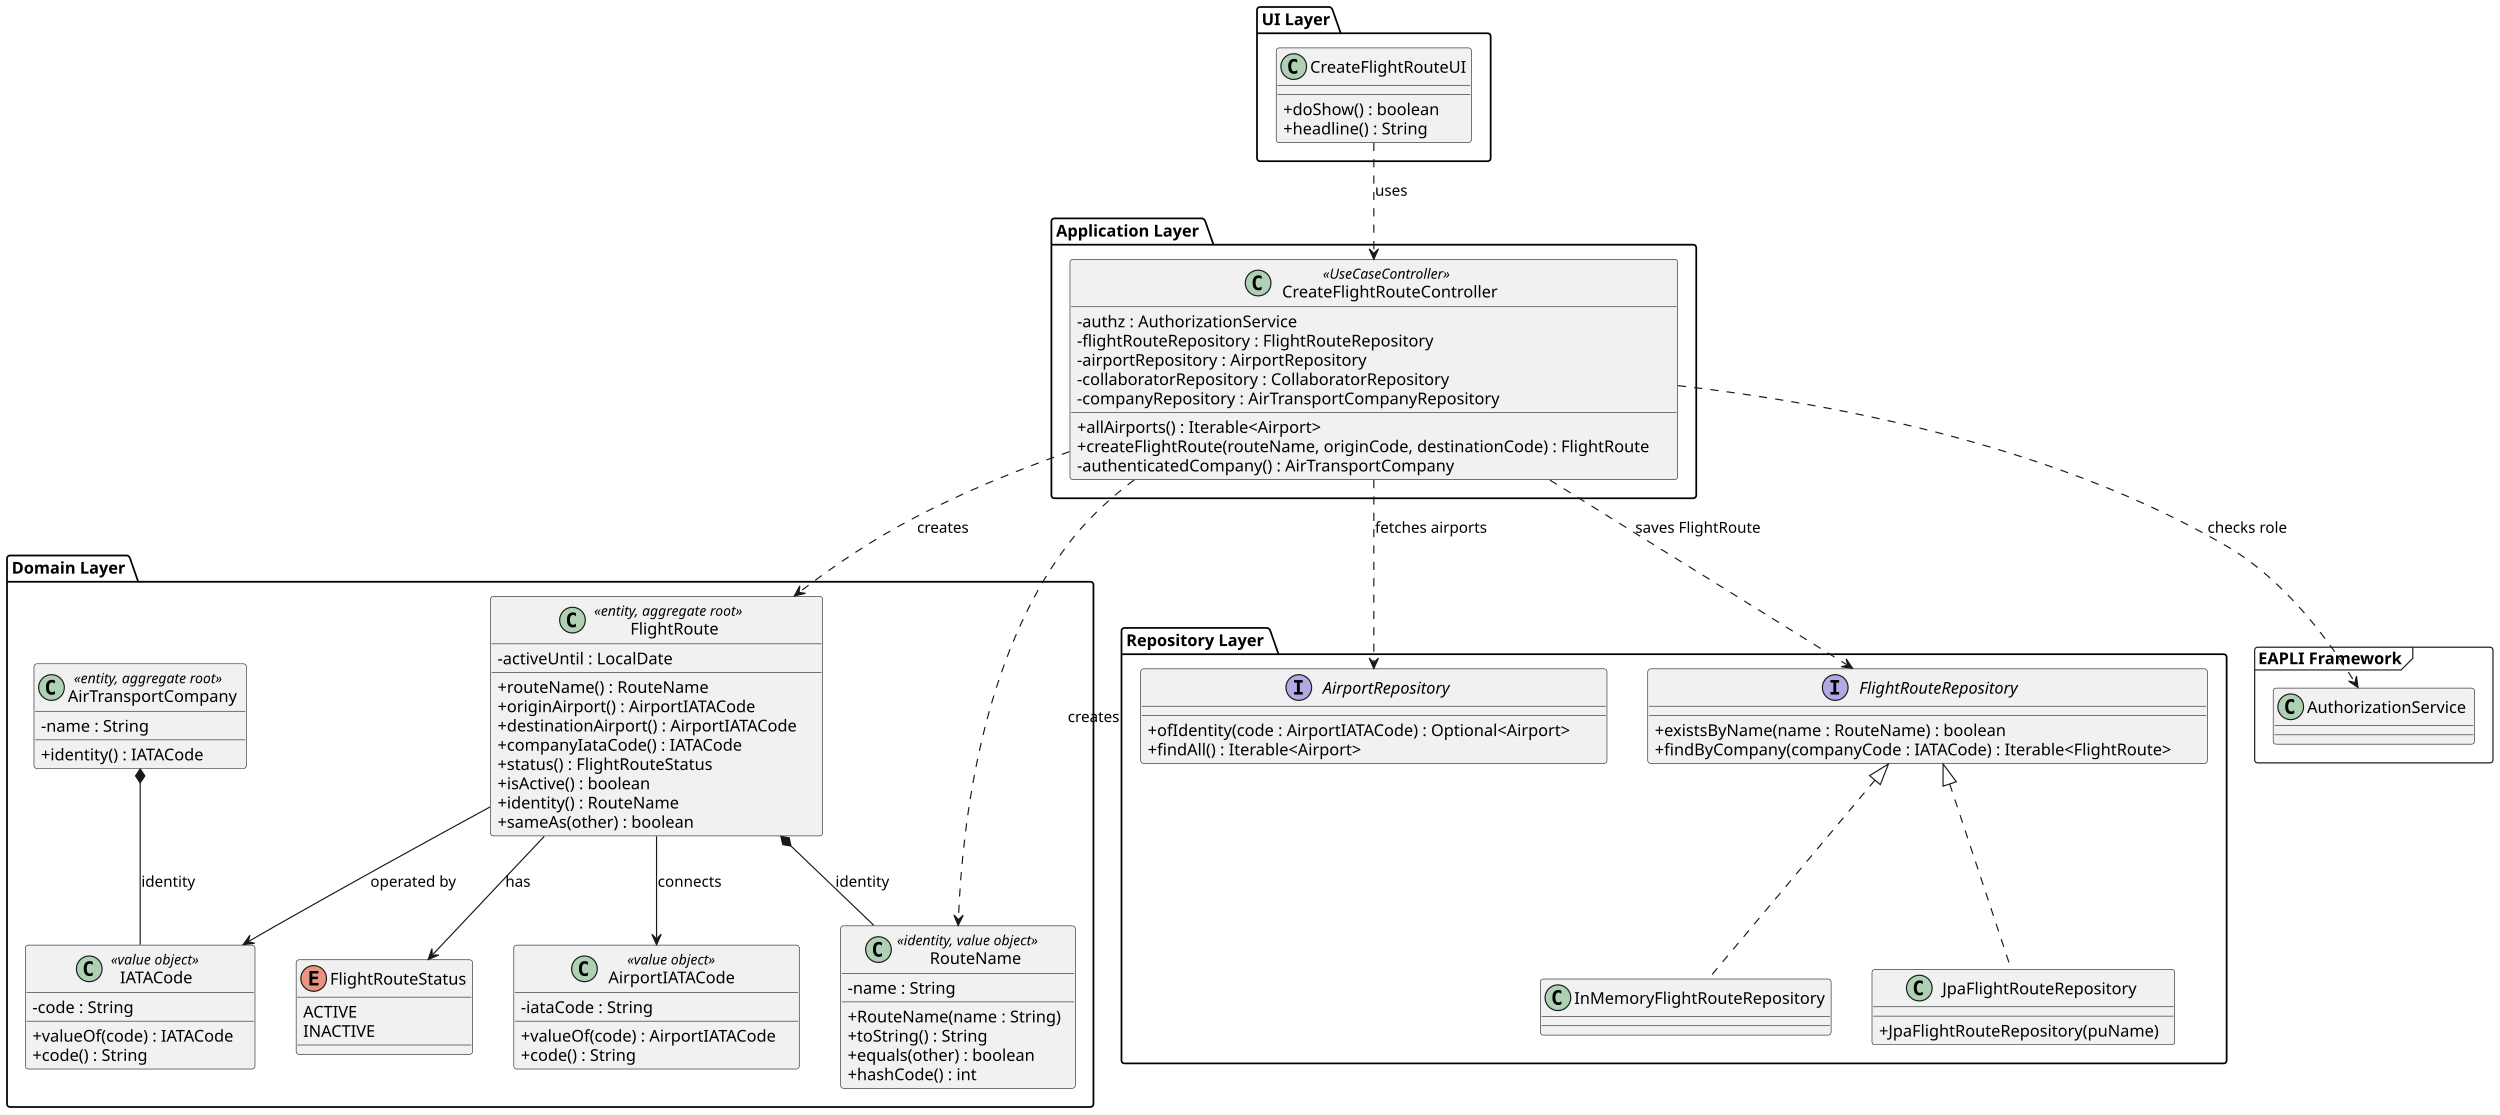
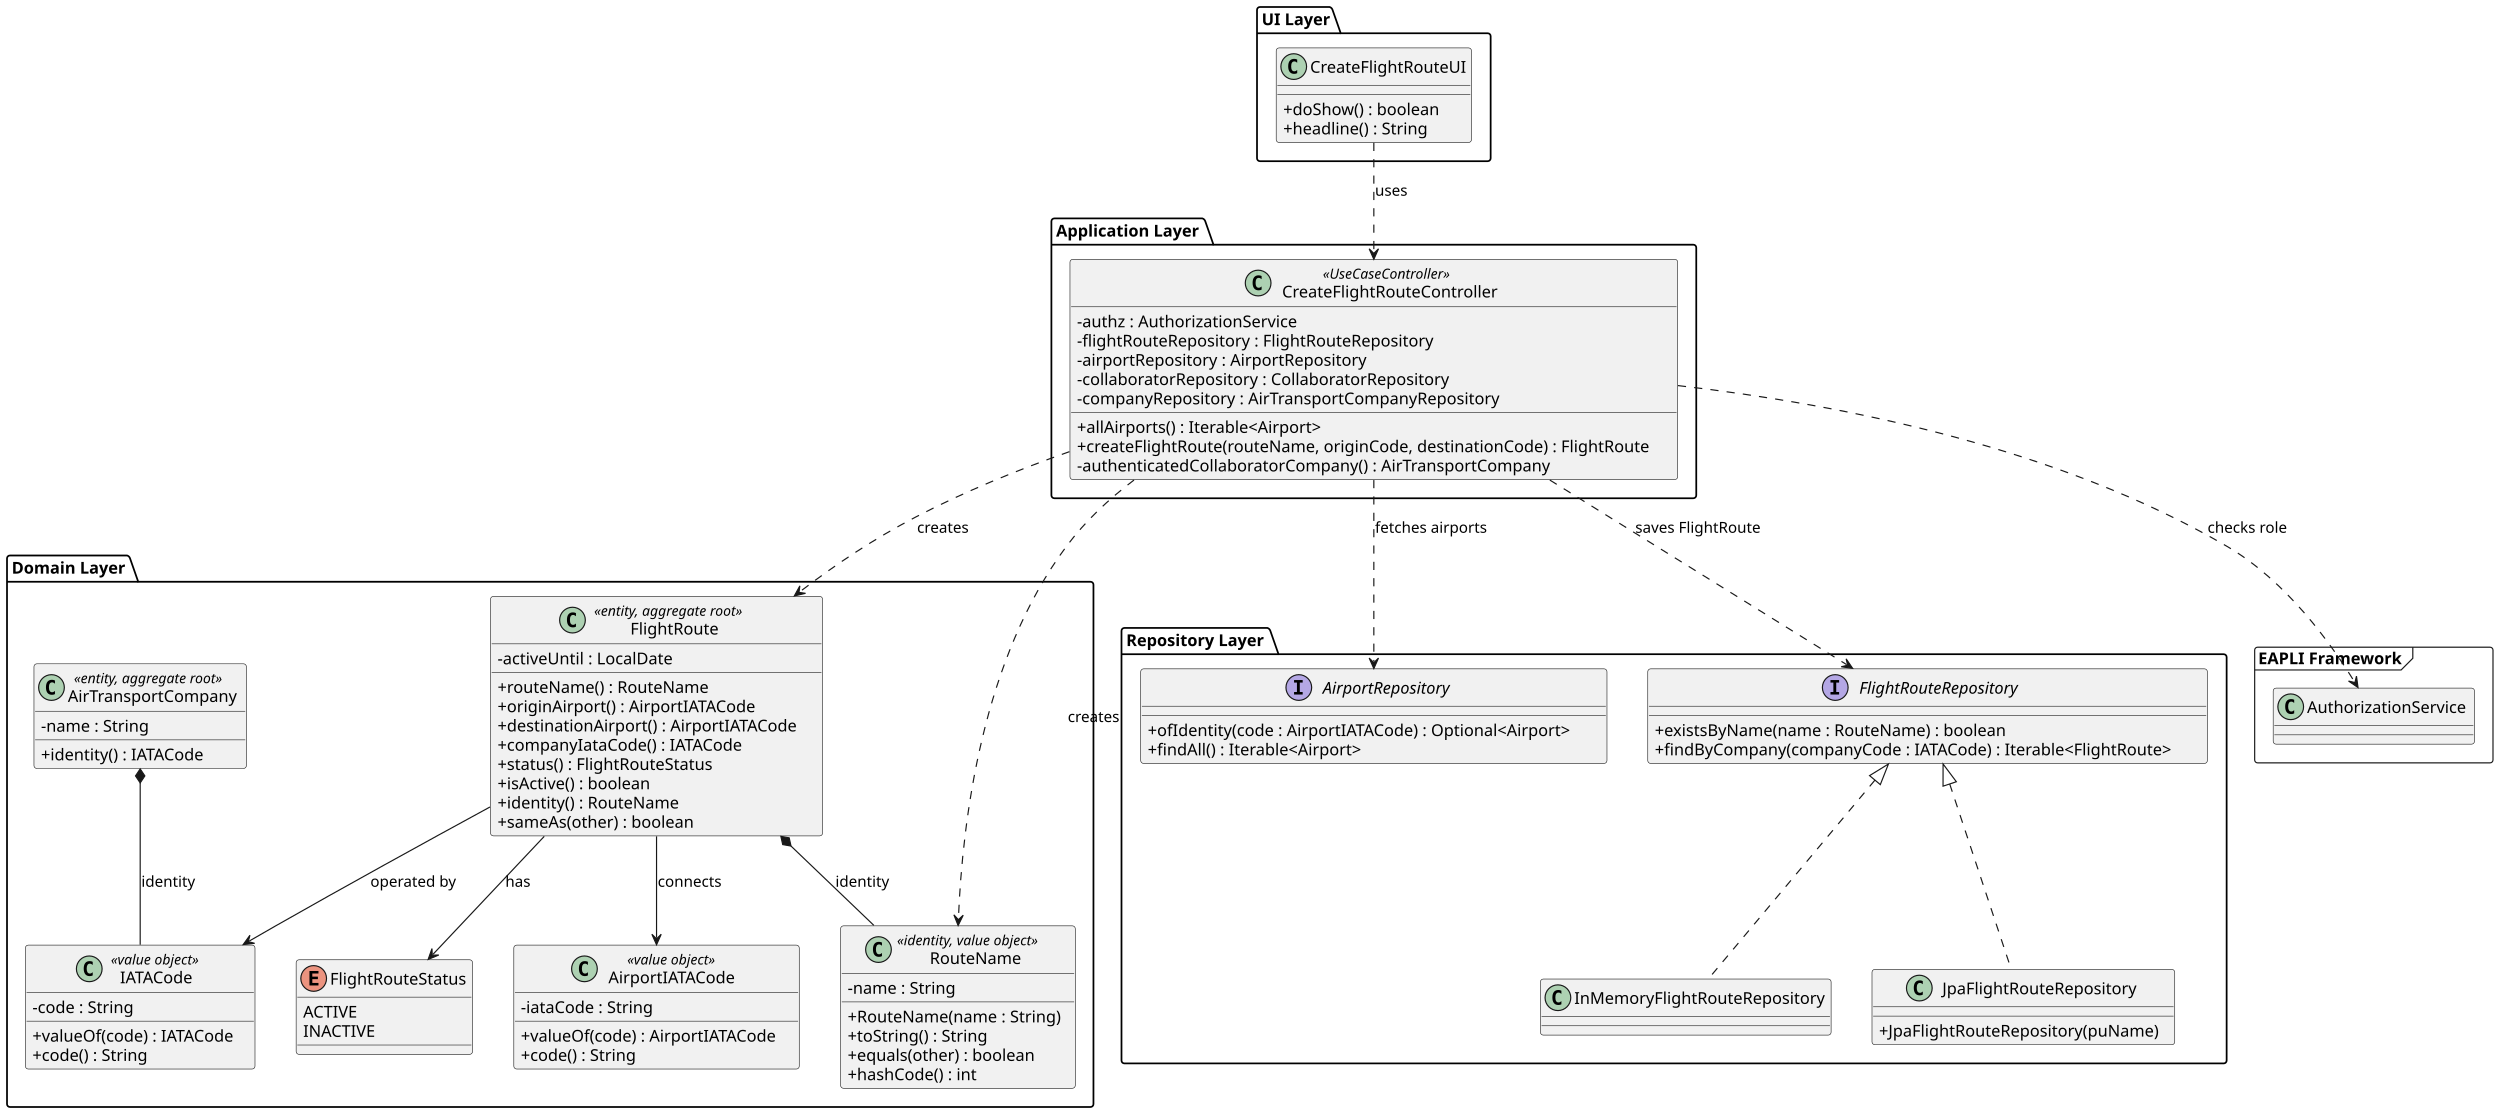
<svg xmlns="http://www.w3.org/2000/svg" contentStyleType="text/css" data-diagram-type="CLASS" height="954px" preserveAspectRatio="none" style="width:2140px;height:954px;background:#FFFFFF;" version="1.1" viewBox="0 0 2140 954" width="2140px" zoomAndPan="magnify">
  <defs />
  <g>
    <g class="cluster" data-entity="UI Layer" data-source-line="4" data-uid="ent0002" id="cluster_UI Layer">
      <path d="M1078.5,6 L1138.166,6 A3.75,3.75 0 0 1 1140.666,8.5 L1147.666,28.488 L1273.5,28.488 A2.5,2.5 0 0 1 1276,30.988 L1276,135.47 A2.5,2.5 0 0 1 1273.5,137.97 L1078.5,137.97 A2.5,2.5 0 0 1 1076,135.47 L1076,8.5 A2.5,2.5 0 0 1 1078.5,6" fill="none" style="stroke:#000000;stroke-width:1.5;" />
      <line style="stroke:#000000;stroke-width:1.5;" x1="1076" x2="1147.666" y1="28.488" y2="28.488" />
      <text fill="#000000" font-family="sans-serif" font-size="14" font-weight="bold" lengthAdjust="spacing" textLength="58.666" x="1080" y="21.535">UI Layer</text>
    </g>
    <g class="cluster" data-entity="Application Layer" data-source-line="11" data-uid="ent0004" id="cluster_Application Layer">
      <path d="M902.5,186.97 L1029.227,186.97 A3.75,3.75 0 0 1 1031.727,189.47 L1038.727,209.458 L1449.5,209.458 A2.5,2.5 0 0 1 1452,211.958 L1452,424 A2.5,2.5 0 0 1 1449.5,426.5 L902.5,426.5 A2.5,2.5 0 0 1 900,424 L900,189.47 A2.5,2.5 0 0 1 902.5,186.97" fill="none" style="stroke:#000000;stroke-width:1.5;" />
      <line style="stroke:#000000;stroke-width:1.5;" x1="900" x2="1038.727" y1="209.458" y2="209.458" />
      <text fill="#000000" font-family="sans-serif" font-size="14" font-weight="bold" lengthAdjust="spacing" textLength="125.727" x="904" y="202.505">Application Layer</text>
    </g>
    <g class="cluster" data-entity="Domain Layer" data-source-line="24" data-uid="ent0006" id="cluster_Domain Layer">
      <path d="M8.5,475.5 L108.812,475.5 A3.75,3.75 0 0 1 111.312,478 L118.312,497.988 L933.5,497.988 A2.5,2.5 0 0 1 936,500.488 L936,945.08 A2.5,2.5 0 0 1 933.5,947.58 L8.5,947.58 A2.5,2.5 0 0 1 6,945.08 L6,478 A2.5,2.5 0 0 1 8.5,475.5" fill="none" style="stroke:#000000;stroke-width:1.5;" />
      <line style="stroke:#000000;stroke-width:1.5;" x1="6" x2="118.312" y1="497.988" y2="497.988" />
      <text fill="#000000" font-family="sans-serif" font-size="14" font-weight="bold" lengthAdjust="spacing" textLength="99.312" x="10" y="491.035">Domain Layer</text>
    </g>
    <g class="cluster" data-entity="Repository Layer" data-source-line="68" data-uid="ent0013" id="cluster_Repository Layer">
      <path d="M962.5,537.52 L1084.906,537.52 A3.75,3.75 0 0 1 1087.406,540.02 L1094.406,560.008 L1903.5,560.008 A2.5,2.5 0 0 1 1906,562.508 L1906,907.79 A2.5,2.5 0 0 1 1903.5,910.29 L962.5,910.29 A2.5,2.5 0 0 1 960,907.79 L960,540.02 A2.5,2.5 0 0 1 962.5,537.52" fill="none" style="stroke:#000000;stroke-width:1.5;" />
      <line style="stroke:#000000;stroke-width:1.5;" x1="960" x2="1094.406" y1="560.008" y2="560.008" />
      <text fill="#000000" font-family="sans-serif" font-size="14" font-weight="bold" lengthAdjust="spacing" textLength="121.406" x="964" y="553.055">Repository Layer</text>
    </g>
    <g class="cluster" data-entity="EAPLI Framework" data-source-line="87" data-uid="ent0018" id="cluster_EAPLI Framework">
      <rect fill="none" height="99" rx="2.5" ry="2.5" style="stroke:#181818;stroke-width:1;" width="204" x="1930" y="554.01" />
      <path d="M2065.357,554.01 L2065.357,563.498 L2055.357,573.498 L1930,573.498" fill="none" style="stroke:#181818;stroke-width:1;" />
      <text fill="#000000" font-family="sans-serif" font-size="14" font-weight="bold" lengthAdjust="spacing" textLength="125.357" x="1933" y="568.545">EAPLI Framework</text>
    </g>
    <g class="entity" data-entity="CreateFlightRouteUI" data-source-line="5" data-uid="ent0003" id="entity_CreateFlightRouteUI">
      <rect fill="#F1F1F1" height="80.977" rx="2.5" ry="2.5" style="stroke:#181818;stroke-width:0.5;" width="167.147" x="1092.43" y="41" />
      <ellipse cx="1107.43" cy="57" fill="#ADD1B2" rx="11" ry="11" style="stroke:#181818;stroke-width:1;" />
      <path d="M1110.403,62.643 Q1109.822,62.942 1109.183,63.091 Q1108.544,63.241 1107.838,63.241 Q1105.331,63.241 1104.012,61.589 Q1102.692,59.937 1102.692,56.816 Q1102.692,53.687 1104.012,52.035 Q1105.331,50.383 1107.838,50.383 Q1108.544,50.383 1109.191,50.532 Q1109.839,50.682 1110.403,50.98 L1110.403,53.703 Q1109.772,53.122 1109.179,52.852 Q1108.585,52.583 1107.954,52.583 Q1106.61,52.583 1105.925,53.649 Q1105.24,54.716 1105.24,56.816 Q1105.24,58.908 1105.925,59.974 Q1106.61,61.041 1107.954,61.041 Q1108.585,61.041 1109.179,60.771 Q1109.772,60.502 1110.403,59.92 Z " fill="#000000" />
      <text fill="#000000" font-family="sans-serif" font-size="14" lengthAdjust="spacing" textLength="135.147" x="1121.43" y="62.291">CreateFlightRouteUI</text>
      <line style="stroke:#181818;stroke-width:0.5;" x1="1093.43" x2="1258.576" y1="73" y2="73" />
      <line style="stroke:#181818;stroke-width:0.5;" x1="1093.43" x2="1258.576" y1="81" y2="81" />
      <text fill="#000000" font-family="sans-serif" font-size="14" lengthAdjust="spacing" textLength="140.827" x="1098.43" y="98.535">+doShow() : boolean</text>
      <text fill="#000000" font-family="sans-serif" font-size="14" lengthAdjust="spacing" textLength="131.106" x="1098.43" y="115.023">+headline() : String</text>
    </g>
    <g class="entity" data-entity="CreateFlightRouteController" data-source-line="12" data-uid="ent0005" id="entity_CreateFlightRouteController">
      <rect fill="#F1F1F1" height="188.527" rx="2.5" ry="2.5" style="stroke:#181818;stroke-width:0.5;" width="520.225" x="915.89" y="221.97" />
      <ellipse cx="1076.965" cy="242.28" fill="#ADD1B2" rx="11" ry="11" style="stroke:#181818;stroke-width:1;" />
      <path d="M1079.938,247.924 Q1079.357,248.222 1078.718,248.372 Q1078.079,248.521 1077.373,248.521 Q1074.867,248.521 1073.547,246.869 Q1072.227,245.218 1072.227,242.096 Q1072.227,238.967 1073.547,237.315 Q1074.867,235.663 1077.373,235.663 Q1078.079,235.663 1078.726,235.813 Q1079.374,235.962 1079.938,236.261 L1079.938,238.984 Q1079.307,238.403 1078.714,238.133 Q1078.12,237.863 1077.49,237.863 Q1076.145,237.863 1075.46,238.93 Q1074.775,239.996 1074.775,242.096 Q1074.775,244.188 1075.46,245.255 Q1076.145,246.322 1077.49,246.322 Q1078.12,246.322 1078.714,246.052 Q1079.307,245.782 1079.938,245.201 Z " fill="#000000" />
      <text fill="#000000" font-family="sans-serif" font-size="12" font-style="italic" lengthAdjust="spacing" textLength="119.848" x="1132.329" y="238.572">«UseCaseController»</text>
      <text fill="#000000" font-family="sans-serif" font-size="14" lengthAdjust="spacing" textLength="189.574" x="1097.465" y="254.638">CreateFlightRouteController</text>
      <line style="stroke:#181818;stroke-width:0.5;" x1="916.89" x2="1435.115" y1="262.591" y2="262.591" />
      <text fill="#000000" font-family="sans-serif" font-size="14" lengthAdjust="spacing" textLength="200.067" x="921.89" y="280.126">-authz : AuthorizationService</text>
      <text fill="#000000" font-family="sans-serif" font-size="14" lengthAdjust="spacing" textLength="318.144" x="921.89" y="296.615">-flightRouteRepository : FlightRouteRepository</text>
      <text fill="#000000" font-family="sans-serif" font-size="14" lengthAdjust="spacing" textLength="259.335" x="921.89" y="313.103">-airportRepository : AirportRepository</text>
      <text fill="#000000" font-family="sans-serif" font-size="14" lengthAdjust="spacing" textLength="332.22" x="921.89" y="329.591">-collaboratorRepository : CollaboratorRepository</text>
      <text fill="#000000" font-family="sans-serif" font-size="14" lengthAdjust="spacing" textLength="376.879" x="921.89" y="346.079">-companyRepository : AirTransportCompanyRepository</text>
      <line style="stroke:#181818;stroke-width:0.5;" x1="916.89" x2="1435.115" y1="353.033" y2="353.033" />
      <text fill="#000000" font-family="sans-serif" font-size="14" lengthAdjust="spacing" textLength="225.552" x="921.89" y="370.568">+allAirports() : Iterable&lt;Airport&gt;</text>
      <text fill="#000000" font-family="sans-serif" font-size="14" lengthAdjust="spacing" textLength="508.225" x="921.89" y="387.056">+createFlightRoute(routeName, originCode, destinationCode) : FlightRoute</text>
-       <text fill="#000000" font-family="sans-serif" font-size="14" lengthAdjust="spacing" textLength="337.114" x="921.89" y="403.544">-authenticatedCompany() : AirTransportCompany</text>
+       <text fill="#000000" font-family="sans-serif" font-size="14" lengthAdjust="spacing" textLength="421.661" x="921.89" y="403.544">-authenticatedCollaboratorCompany() : AirTransportCompany</text>
    </g>
    <g class="entity" data-entity="FlightRoute" data-source-line="25" data-uid="ent0007" id="entity_FlightRoute">
      <rect fill="#F1F1F1" height="205.016" rx="2.5" ry="2.5" style="stroke:#181818;stroke-width:0.5;" width="284.269" x="419.87" y="510.5" />
      <ellipse cx="490.042" cy="530.811" fill="#ADD1B2" rx="11" ry="11" style="stroke:#181818;stroke-width:1;" />
      <path d="M493.015,536.454 Q492.435,536.752 491.795,536.902 Q491.156,537.051 490.451,537.051 Q487.944,537.051 486.624,535.399 Q485.304,533.748 485.304,530.626 Q485.304,527.497 486.624,525.845 Q487.944,524.193 490.451,524.193 Q491.156,524.193 491.804,524.343 Q492.451,524.492 493.015,524.791 L493.015,527.514 Q492.385,526.933 491.791,526.663 Q491.198,526.393 490.567,526.393 Q489.222,526.393 488.537,527.46 Q487.852,528.526 487.852,530.626 Q487.852,532.718 488.537,533.785 Q489.222,534.852 490.567,534.852 Q491.198,534.852 491.791,534.582 Q492.385,534.312 493.015,533.731 Z " fill="#000000" />
      <text fill="#000000" font-family="sans-serif" font-size="12" font-style="italic" lengthAdjust="spacing" textLength="139.424" x="508.542" y="527.102">«entity, aggregate root»</text>
      <text fill="#000000" font-family="sans-serif" font-size="14" lengthAdjust="spacing" textLength="77.431" x="539.539" y="543.168">FlightRoute</text>
      <line style="stroke:#181818;stroke-width:0.5;" x1="420.87" x2="703.139" y1="551.121" y2="551.121" />
      <text fill="#000000" font-family="sans-serif" font-size="14" lengthAdjust="spacing" textLength="158.607" x="425.87" y="568.656">-activeUntil : LocalDate</text>
      <line style="stroke:#181818;stroke-width:0.5;" x1="420.87" x2="703.139" y1="575.609" y2="575.609" />
      <text fill="#000000" font-family="sans-serif" font-size="14" lengthAdjust="spacing" textLength="186.642" x="425.87" y="593.144">+routeName() : RouteName</text>
      <text fill="#000000" font-family="sans-serif" font-size="14" lengthAdjust="spacing" textLength="236.086" x="425.87" y="609.633">+originAirport() : AirportIATACode</text>
      <text fill="#000000" font-family="sans-serif" font-size="14" lengthAdjust="spacing" textLength="272.269" x="425.87" y="626.121">+destinationAirport() : AirportIATACode</text>
      <text fill="#000000" font-family="sans-serif" font-size="14" lengthAdjust="spacing" textLength="221.642" x="425.87" y="642.609">+companyIataCode() : IATACode</text>
      <text fill="#000000" font-family="sans-serif" font-size="14" lengthAdjust="spacing" textLength="193.69" x="425.87" y="659.098">+status() : FlightRouteStatus</text>
      <text fill="#000000" font-family="sans-serif" font-size="14" lengthAdjust="spacing" textLength="140.144" x="425.87" y="675.586">+isActive() : boolean</text>
      <text fill="#000000" font-family="sans-serif" font-size="14" lengthAdjust="spacing" textLength="162.825" x="425.87" y="692.074">+identity() : RouteName</text>
      <text fill="#000000" font-family="sans-serif" font-size="14" lengthAdjust="spacing" textLength="176.388" x="425.87" y="708.562">+sameAs(other) : boolean</text>
    </g>
    <g class="entity" data-entity="RouteName" data-source-line="37" data-uid="ent0008" id="entity_RouteName">
      <rect fill="#F1F1F1" height="139.062" rx="2.5" ry="2.5" style="stroke:#181818;stroke-width:0.5;" width="200.904" x="719.55" y="792.52" />
      <ellipse cx="751.981" cy="812.831" fill="#ADD1B2" rx="11" ry="11" style="stroke:#181818;stroke-width:1;" />
      <path d="M754.955,818.474 Q754.373,818.772 753.734,818.922 Q753.095,819.071 752.39,819.071 Q749.883,819.071 748.563,817.419 Q747.243,815.768 747.243,812.646 Q747.243,809.517 748.563,807.865 Q749.883,806.213 752.39,806.213 Q753.095,806.213 753.743,806.363 Q754.39,806.512 754.955,806.811 L754.955,809.534 Q754.324,808.953 753.73,808.683 Q753.137,808.413 752.506,808.413 Q751.161,808.413 750.476,809.48 Q749.791,810.546 749.791,812.646 Q749.791,814.738 750.476,815.805 Q751.161,816.872 752.506,816.872 Q753.137,816.872 753.73,816.602 Q754.324,816.332 754.955,815.751 Z " fill="#000000" />
      <text fill="#000000" font-family="sans-serif" font-size="12" font-style="italic" lengthAdjust="spacing" textLength="134.168" x="767.855" y="809.122">«identity, value object»</text>
      <text fill="#000000" font-family="sans-serif" font-size="14" lengthAdjust="spacing" textLength="78.121" x="795.878" y="825.188">RouteName</text>
      <line style="stroke:#181818;stroke-width:0.5;" x1="720.55" x2="919.454" y1="833.141" y2="833.141" />
      <text fill="#000000" font-family="sans-serif" font-size="14" lengthAdjust="spacing" textLength="98.649" x="725.55" y="850.676">-name : String</text>
      <line style="stroke:#181818;stroke-width:0.5;" x1="720.55" x2="919.454" y1="857.629" y2="857.629" />
      <text fill="#000000" font-family="sans-serif" font-size="14" lengthAdjust="spacing" textLength="188.904" x="725.55" y="875.164">+RouteName(name : String)</text>
      <text fill="#000000" font-family="sans-serif" font-size="14" lengthAdjust="spacing" textLength="127.299" x="725.55" y="891.653">+toString() : String</text>
      <text fill="#000000" font-family="sans-serif" font-size="14" lengthAdjust="spacing" textLength="168.068" x="725.55" y="908.141">+equals(other) : boolean</text>
      <text fill="#000000" font-family="sans-serif" font-size="14" lengthAdjust="spacing" textLength="118.638" x="725.55" y="924.629">+hashCode() : int</text>
    </g>
    <g class="entity" data-entity="FlightRouteStatus" data-source-line="45" data-uid="ent0009" id="entity_FlightRouteStatus">
      <rect fill="#F1F1F1" height="80.977" rx="2.5" ry="2.5" style="stroke:#181818;stroke-width:0.5;" width="151" x="253.5" y="821.56" />
      <ellipse cx="268.5" cy="837.56" fill="#EB937F" rx="11" ry="11" style="stroke:#181818;stroke-width:1;" />
      <path d="M272.614,843.56 L264.894,843.56 L264.894,831.167 L272.614,831.167 L272.614,833.325 L267.343,833.325 L267.343,835.998 L272.116,835.998 L272.116,838.156 L267.343,838.156 L267.343,841.402 L272.614,841.402 Z " fill="#000000" />
      <text fill="#000000" font-family="sans-serif" font-size="14" lengthAdjust="spacing" textLength="119" x="282.5" y="842.851">FlightRouteStatus</text>
      <line style="stroke:#181818;stroke-width:0.5;" x1="254.5" x2="403.5" y1="853.56" y2="853.56" />
      <text fill="#000000" font-family="sans-serif" font-size="14" lengthAdjust="spacing" textLength="48.973" x="259.5" y="871.095">ACTIVE</text>
      <text fill="#000000" font-family="sans-serif" font-size="14" lengthAdjust="spacing" textLength="63.349" x="259.5" y="887.583">INACTIVE</text>
      <line style="stroke:#181818;stroke-width:0.5;" x1="254.5" x2="403.5" y1="894.537" y2="894.537" />
    </g>
    <g class="entity" data-entity="AirportIATACode" data-source-line="50" data-uid="ent0010" id="entity_AirportIATACode">
      <rect fill="#F1F1F1" height="106.086" rx="2.5" ry="2.5" style="stroke:#181818;stroke-width:0.5;" width="244.353" x="439.82" y="809.01" />
      <ellipse cx="500.291" cy="829.321" fill="#ADD1B2" rx="11" ry="11" style="stroke:#181818;stroke-width:1;" />
      <path d="M503.264,834.964 Q502.683,835.262 502.044,835.412 Q501.404,835.561 500.699,835.561 Q498.192,835.561 496.872,833.909 Q495.552,832.258 495.552,829.136 Q495.552,826.007 496.872,824.355 Q498.192,822.703 500.699,822.703 Q501.404,822.703 502.052,822.853 Q502.699,823.002 503.264,823.301 L503.264,826.024 Q502.633,825.443 502.039,825.173 Q501.446,824.903 500.815,824.903 Q499.47,824.903 498.786,825.97 Q498.101,827.036 498.101,829.136 Q498.101,831.228 498.786,832.295 Q499.47,833.362 500.815,833.362 Q501.446,833.362 502.039,833.092 Q502.633,832.822 503.264,832.241 Z " fill="#000000" />
      <text fill="#000000" font-family="sans-serif" font-size="12" font-style="italic" lengthAdjust="spacing" textLength="82.705" x="536.894" y="825.612">«value object»</text>
      <text fill="#000000" font-family="sans-serif" font-size="14" lengthAdjust="spacing" textLength="114.912" x="520.791" y="841.678">AirportIATACode</text>
      <line style="stroke:#181818;stroke-width:0.5;" x1="440.82" x2="683.173" y1="849.631" y2="849.631" />
      <text fill="#000000" font-family="sans-serif" font-size="14" lengthAdjust="spacing" textLength="121.003" x="445.82" y="867.166">-iataCode : String</text>
      <line style="stroke:#181818;stroke-width:0.5;" x1="440.82" x2="683.173" y1="874.119" y2="874.119" />
      <text fill="#000000" font-family="sans-serif" font-size="14" lengthAdjust="spacing" textLength="232.353" x="445.82" y="891.654">+valueOf(code) : AirportIATACode</text>
      <text fill="#000000" font-family="sans-serif" font-size="14" lengthAdjust="spacing" textLength="105.875" x="445.82" y="908.143">+code() : String</text>
    </g>
    <g class="entity" data-entity="IATACode" data-source-line="56" data-uid="ent0011" id="entity_IATACode">
      <rect fill="#F1F1F1" height="106.086" rx="2.5" ry="2.5" style="stroke:#181818;stroke-width:0.5;" width="196.543" x="21.73" y="809.01" />
      <ellipse cx="76.399" cy="829.321" fill="#ADD1B2" rx="11" ry="11" style="stroke:#181818;stroke-width:1;" />
      <path d="M79.372,834.964 Q78.791,835.262 78.152,835.412 Q77.513,835.561 76.807,835.561 Q74.3,835.561 72.981,833.909 Q71.661,832.258 71.661,829.136 Q71.661,826.007 72.981,824.355 Q74.3,822.703 76.807,822.703 Q77.513,822.703 78.16,822.853 Q78.808,823.002 79.372,823.301 L79.372,826.024 Q78.741,825.443 78.148,825.173 Q77.554,824.903 76.923,824.903 Q75.579,824.903 74.894,825.97 Q74.209,827.036 74.209,829.136 Q74.209,831.228 74.894,832.295 Q75.579,833.362 76.923,833.362 Q77.554,833.362 78.148,833.092 Q78.741,832.822 79.372,832.241 Z " fill="#000000" />
      <text fill="#000000" font-family="sans-serif" font-size="12" font-style="italic" lengthAdjust="spacing" textLength="82.705" x="94.899" y="825.612">«value object»</text>
      <text fill="#000000" font-family="sans-serif" font-size="14" lengthAdjust="spacing" textLength="67.102" x="102.701" y="841.678">IATACode</text>
      <line style="stroke:#181818;stroke-width:0.5;" x1="22.73" x2="217.273" y1="849.631" y2="849.631" />
      <text fill="#000000" font-family="sans-serif" font-size="14" lengthAdjust="spacing" textLength="93.741" x="27.73" y="867.166">-code : String</text>
      <line style="stroke:#181818;stroke-width:0.5;" x1="22.73" x2="217.273" y1="874.119" y2="874.119" />
      <text fill="#000000" font-family="sans-serif" font-size="14" lengthAdjust="spacing" textLength="184.543" x="27.73" y="891.654">+valueOf(code) : IATACode</text>
      <text fill="#000000" font-family="sans-serif" font-size="14" lengthAdjust="spacing" textLength="105.875" x="27.73" y="908.143">+code() : String</text>
    </g>
    <g class="entity" data-entity="AirTransportCompany" data-source-line="62" data-uid="ent0012" id="entity_AirTransportCompany">
      <rect fill="#F1F1F1" height="89.598" rx="2.5" ry="2.5" style="stroke:#181818;stroke-width:0.5;" width="181.851" x="29.07" y="568.21" />
      <ellipse cx="44.07" cy="588.52" fill="#ADD1B2" rx="11" ry="11" style="stroke:#181818;stroke-width:1;" />
      <path d="M47.043,594.164 Q46.462,594.462 45.823,594.612 Q45.184,594.761 44.478,594.761 Q41.971,594.761 40.651,593.109 Q39.332,591.458 39.332,588.337 Q39.332,585.207 40.651,583.555 Q41.971,581.903 44.478,581.903 Q45.184,581.903 45.831,582.053 Q46.479,582.202 47.043,582.501 L47.043,585.224 Q46.412,584.643 45.819,584.373 Q45.225,584.103 44.594,584.103 Q43.25,584.103 42.565,585.17 Q41.88,586.236 41.88,588.337 Q41.88,590.428 42.565,591.495 Q43.25,592.562 44.594,592.562 Q45.225,592.562 45.819,592.292 Q46.412,592.022 47.043,591.441 Z " fill="#000000" />
      <text fill="#000000" font-family="sans-serif" font-size="12" font-style="italic" lengthAdjust="spacing" textLength="139.424" x="63.283" y="584.812">«entity, aggregate root»</text>
      <text fill="#000000" font-family="sans-serif" font-size="14" lengthAdjust="spacing" textLength="149.851" x="58.07" y="600.878">AirTransportCompany</text>
      <line style="stroke:#181818;stroke-width:0.5;" x1="30.07" x2="209.921" y1="608.831" y2="608.831" />
      <text fill="#000000" font-family="sans-serif" font-size="14" lengthAdjust="spacing" textLength="98.649" x="35.07" y="626.366">-name : String</text>
      <line style="stroke:#181818;stroke-width:0.5;" x1="30.07" x2="209.921" y1="633.319" y2="633.319" />
      <text fill="#000000" font-family="sans-serif" font-size="14" lengthAdjust="spacing" textLength="151.806" x="35.07" y="650.855">+identity() : IATACode</text>
    </g>
    <g class="entity" data-entity="FlightRouteRepository" data-source-line="69" data-uid="ent0014" id="entity_FlightRouteRepository">
      <rect fill="#F1F1F1" height="80.977" rx="2.5" ry="2.5" style="stroke:#181818;stroke-width:0.5;" width="479.038" x="1410.48" y="572.52" />
      <ellipse cx="1570.971" cy="588.52" fill="#B4A7E5" rx="11" ry="11" style="stroke:#181818;stroke-width:1;" />
      <path d="M1566.899,584.285 L1566.899,582.127 L1574.278,582.127 L1574.278,584.285 L1571.812,584.285 L1571.812,592.362 L1574.278,592.362 L1574.278,594.52 L1566.899,594.52 L1566.899,592.362 L1569.364,592.362 L1569.364,584.285 Z " fill="#000000" />
      <text fill="#000000" font-family="sans-serif" font-size="14" font-style="italic" lengthAdjust="spacing" textLength="149.557" x="1591.471" y="593.811">FlightRouteRepository</text>
      <line style="stroke:#181818;stroke-width:0.5;" x1="1411.48" x2="1888.518" y1="604.52" y2="604.52" />
      <line style="stroke:#181818;stroke-width:0.5;" x1="1411.48" x2="1888.518" y1="612.52" y2="612.52" />
      <text fill="#000000" font-family="sans-serif" font-size="14" lengthAdjust="spacing" textLength="310.755" x="1416.48" y="630.055">+existsByName(name : RouteName) : boolean</text>
      <text fill="#000000" font-family="sans-serif" font-size="14" lengthAdjust="spacing" textLength="467.038" x="1416.48" y="646.543">+findByCompany(companyCode : IATACode) : Iterable&lt;FlightRoute&gt;</text>
    </g>
    <g class="entity" data-entity="AirportRepository" data-source-line="74" data-uid="ent0015" id="entity_AirportRepository">
      <rect fill="#F1F1F1" height="80.977" rx="2.5" ry="2.5" style="stroke:#181818;stroke-width:0.5;" width="399.126" x="976.44" y="572.52" />
      <ellipse cx="1111.785" cy="588.52" fill="#B4A7E5" rx="11" ry="11" style="stroke:#181818;stroke-width:1;" />
      <path d="M1107.713,584.285 L1107.713,582.127 L1115.092,582.127 L1115.092,584.285 L1112.627,584.285 L1112.627,592.362 L1115.092,592.362 L1115.092,594.52 L1107.713,594.52 L1107.713,592.362 L1110.178,592.362 L1110.178,584.285 Z " fill="#000000" />
      <text fill="#000000" font-family="sans-serif" font-size="14" font-style="italic" lengthAdjust="spacing" textLength="119.936" x="1132.285" y="593.811">AirportRepository</text>
      <line style="stroke:#181818;stroke-width:0.5;" x1="977.44" x2="1374.566" y1="604.52" y2="604.52" />
      <line style="stroke:#181818;stroke-width:0.5;" x1="977.44" x2="1374.566" y1="612.52" y2="612.52" />
      <text fill="#000000" font-family="sans-serif" font-size="14" lengthAdjust="spacing" textLength="387.126" x="982.44" y="630.055">+ofIdentity(code : AirportIATACode) : Optional&lt;Airport&gt;</text>
      <text fill="#000000" font-family="sans-serif" font-size="14" lengthAdjust="spacing" textLength="199.227" x="982.44" y="646.543">+findAll() : Iterable&lt;Airport&gt;</text>
    </g>
    <g class="entity" data-entity="InMemoryFlightRouteRepository" data-source-line="79" data-uid="ent0016" id="entity_InMemoryFlightRouteRepository">
      <rect fill="#F1F1F1" height="48" rx="2.5" ry="2.5" style="stroke:#181818;stroke-width:0.5;" width="248.85" x="1318.58" y="838.05" />
      <ellipse cx="1333.58" cy="854.05" fill="#ADD1B2" rx="11" ry="11" style="stroke:#181818;stroke-width:1;" />
      <path d="M1336.553,859.693 Q1335.972,859.992 1335.333,860.141 Q1334.694,860.291 1333.988,860.291 Q1331.481,860.291 1330.161,858.639 Q1328.842,856.987 1328.842,853.866 Q1328.842,850.736 1330.161,849.085 Q1331.481,847.433 1333.988,847.433 Q1334.694,847.433 1335.341,847.582 Q1335.989,847.732 1336.553,848.03 L1336.553,850.753 Q1335.922,850.172 1335.329,849.902 Q1334.735,849.633 1334.104,849.633 Q1332.76,849.633 1332.075,850.699 Q1331.39,851.766 1331.39,853.866 Q1331.39,855.958 1332.075,857.024 Q1332.76,858.091 1334.104,858.091 Q1334.735,858.091 1335.329,857.821 Q1335.922,857.552 1336.553,856.97 Z " fill="#000000" />
      <text fill="#000000" font-family="sans-serif" font-size="14" lengthAdjust="spacing" textLength="216.85" x="1347.58" y="859.341">InMemoryFlightRouteRepository</text>
      <line style="stroke:#181818;stroke-width:0.5;" x1="1319.58" x2="1566.43" y1="870.05" y2="870.05" />
      <line style="stroke:#181818;stroke-width:0.5;" x1="1319.58" x2="1566.43" y1="878.05" y2="878.05" />
    </g>
    <g class="entity" data-entity="JpaFlightRouteRepository" data-source-line="82" data-uid="ent0017" id="entity_JpaFlightRouteRepository">
      <rect fill="#F1F1F1" height="64.488" rx="2.5" ry="2.5" style="stroke:#181818;stroke-width:0.5;" width="259.133" x="1602.43" y="829.8" />
      <ellipse cx="1642.935" cy="845.8" fill="#ADD1B2" rx="11" ry="11" style="stroke:#181818;stroke-width:1;" />
      <path d="M1645.909,851.443 Q1645.328,851.742 1644.688,851.891 Q1644.049,852.041 1643.344,852.041 Q1640.837,852.041 1639.517,850.389 Q1638.197,848.737 1638.197,845.616 Q1638.197,842.486 1639.517,840.835 Q1640.837,839.183 1643.344,839.183 Q1644.049,839.183 1644.697,839.332 Q1645.344,839.482 1645.909,839.78 L1645.909,842.503 Q1645.278,841.922 1644.684,841.652 Q1644.091,841.383 1643.46,841.383 Q1642.115,841.383 1641.43,842.449 Q1640.745,843.516 1640.745,845.616 Q1640.745,847.708 1641.43,848.774 Q1642.115,849.841 1643.46,849.841 Q1644.091,849.841 1644.684,849.571 Q1645.278,849.302 1645.909,848.72 Z " fill="#000000" />
      <text fill="#000000" font-family="sans-serif" font-size="14" lengthAdjust="spacing" textLength="170.454" x="1662.603" y="851.091">JpaFlightRouteRepository</text>
      <line style="stroke:#181818;stroke-width:0.5;" x1="1603.43" x2="1860.563" y1="861.8" y2="861.8" />
      <line style="stroke:#181818;stroke-width:0.5;" x1="1603.43" x2="1860.563" y1="869.8" y2="869.8" />
      <text fill="#000000" font-family="sans-serif" font-size="14" lengthAdjust="spacing" textLength="247.133" x="1608.43" y="887.335">+JpaFlightRouteRepository(puName)</text>
    </g>
    <g class="entity" data-entity="AuthorizationService" data-source-line="88" data-uid="ent0019" id="entity_AuthorizationService">
      <rect fill="#F1F1F1" height="48" rx="2.5" ry="2.5" style="stroke:#181818;stroke-width:0.5;" width="172.308" x="1945.85" y="589.01" />
      <ellipse cx="1960.85" cy="605.01" fill="#ADD1B2" rx="11" ry="11" style="stroke:#181818;stroke-width:1;" />
      <path d="M1963.823,610.653 Q1963.242,610.952 1962.603,611.101 Q1961.964,611.251 1961.258,611.251 Q1958.751,611.251 1957.431,609.599 Q1956.112,607.947 1956.112,604.826 Q1956.112,601.697 1957.431,600.045 Q1958.751,598.393 1961.258,598.393 Q1961.964,598.393 1962.611,598.542 Q1963.259,598.692 1963.823,598.99 L1963.823,601.713 Q1963.192,601.132 1962.599,600.862 Q1962.005,600.592 1961.374,600.592 Q1960.03,600.592 1959.345,601.659 Q1958.66,602.726 1958.66,604.826 Q1958.66,606.918 1959.345,607.984 Q1960.03,609.051 1961.374,609.051 Q1962.005,609.051 1962.599,608.781 Q1963.192,608.511 1963.823,607.93 Z " fill="#000000" />
      <text fill="#000000" font-family="sans-serif" font-size="14" lengthAdjust="spacing" textLength="140.308" x="1974.85" y="610.301">AuthorizationService</text>
      <line style="stroke:#181818;stroke-width:0.5;" x1="1946.85" x2="2117.158" y1="621.01" y2="621.01" />
      <line style="stroke:#181818;stroke-width:0.5;" x1="1946.85" x2="2117.158" y1="629.01" y2="629.01" />
    </g>
    <g class="link" data-entity-1="CreateFlightRouteUI" data-entity-2="CreateFlightRouteController" data-source-line="91" data-uid="lnk20" id="link_CreateFlightRouteUI_CreateFlightRouteController">
      <path codeLine="91" d="M1176,122.23 C1176,149.63 1176,181.22 1176,215.96" fill="none" id="CreateFlightRouteUI-to-CreateFlightRouteController" style="stroke:#181818;stroke-width:1;stroke-dasharray:7,7;" />
      <polygon fill="#181818" points="1176,221.96,1180,212.96,1176,216.96,1172,212.96,1176,221.96" style="stroke:#181818;stroke-width:1;" />
      <text fill="#000000" font-family="sans-serif" font-size="13" lengthAdjust="spacing" textLength="28.564" x="1177" y="167.538">uses</text>
    </g>
    <g class="link" data-entity-1="CreateFlightRouteController" data-entity-2="AuthorizationService" data-source-line="92" data-uid="lnk21" id="link_CreateFlightRouteController_AuthorizationService">
      <path codeLine="92" d="M1436.3,330.05 C1582.6,346.88 1763.8,384.5 1906,467.5 C1957.31,497.45 1995.18,550.783 2015.31,583.423" fill="none" id="CreateFlightRouteController-to-AuthorizationService" style="stroke:#181818;stroke-width:1;stroke-dasharray:7,7;" />
      <polygon fill="#181818" points="2018.46,588.53,2017.14,578.77,2015.835,584.274,2010.331,582.969,2018.46,588.53" style="stroke:#181818;stroke-width:1;" />
      <text fill="#000000" font-family="sans-serif" font-size="13" lengthAdjust="spacing" textLength="71.272" x="1889.65" y="456.068">checks role</text>
    </g>
    <g class="link" data-entity-1="CreateFlightRouteController" data-entity-2="FlightRouteRepository" data-source-line="93" data-uid="lnk22" id="link_CreateFlightRouteController_FlightRouteRepository">
      <path codeLine="93" d="M1326.63,410.91 C1414.05,465.28 1514.545,527.772 1580.735,568.932" fill="none" id="CreateFlightRouteController-to-FlightRouteRepository" style="stroke:#181818;stroke-width:1;stroke-dasharray:7,7;" />
      <polygon fill="#181818" points="1585.83,572.1,1580.3,563.951,1581.584,569.46,1576.075,570.744,1585.83,572.1" style="stroke:#181818;stroke-width:1;" />
      <text fill="#000000" font-family="sans-serif" font-size="13" lengthAdjust="spacing" textLength="110.418" x="1399.79" y="456.068">saves FlightRoute</text>
    </g>
    <g class="link" data-entity-1="CreateFlightRouteController" data-entity-2="AirportRepository" data-source-line="94" data-uid="lnk23" id="link_CreateFlightRouteController_AirportRepository">
      <path codeLine="94" d="M1176,410.91 C1176,465.36 1176,525.15 1176,566.29" fill="none" id="CreateFlightRouteController-to-AirportRepository" style="stroke:#181818;stroke-width:1;stroke-dasharray:7,7;" />
      <polygon fill="#181818" points="1176,572.29,1180,563.29,1176,567.29,1172,563.29,1176,572.29" style="stroke:#181818;stroke-width:1;" />
      <text fill="#000000" font-family="sans-serif" font-size="13" lengthAdjust="spacing" textLength="98.827" x="1177" y="456.068">fetches airports</text>
    </g>
    <g class="link" data-entity-1="CreateFlightRouteController" data-entity-2="FlightRoute" data-source-line="95" data-uid="lnk24" id="link_CreateFlightRouteController_FlightRoute">
      <path codeLine="95" d="M915.49,386.61 C870.54,402.45 825.1,421.07 784,442.5 C748.21,461.17 716.989,481.992 684.719,506.492" fill="none" id="CreateFlightRouteController-to-FlightRoute" style="stroke:#181818;stroke-width:1;stroke-dasharray:7,7;" />
      <polygon fill="#181818" points="679.94,510.12,689.527,507.864,683.922,507.097,684.689,501.492,679.94,510.12" style="stroke:#181818;stroke-width:1;" />
      <text fill="#000000" font-family="sans-serif" font-size="13" lengthAdjust="spacing" textLength="45.132" x="785" y="456.068">creates</text>
    </g>
    <g class="link" data-entity-1="CreateFlightRouteController" data-entity-2="RouteName" data-source-line="96" data-uid="lnk25" id="link_CreateFlightRouteController_RouteName">
      <path codeLine="96" d="M970.72,410.9 C948.96,427.32 928.98,446.13 913,467.5 C840.91,563.94 823.92,701.795 820.4,786.245" fill="none" id="CreateFlightRouteController-to-RouteName" style="stroke:#181818;stroke-width:1;stroke-dasharray:7,7;" />
      <polygon fill="#181818" points="820.15,792.24,824.521,783.414,820.358,787.244,816.528,783.081,820.15,792.24" style="stroke:#181818;stroke-width:1;" />
      <text fill="#000000" font-family="sans-serif" font-size="13" lengthAdjust="spacing" textLength="45.132" x="914" y="618.078">creates</text>
    </g>
    <g class="link" data-entity-1="FlightRoute" data-entity-2="RouteName" data-source-line="98" data-uid="lnk26" id="link_FlightRoute_RouteName">
      <path codeLine="98" d="M677.098,724.219 C703.888,749.869 723.35,768.5 748,792.11" fill="none" id="FlightRoute-backto-RouteName" style="stroke:#181818;stroke-width:1;" />
      <polygon fill="#181818" points="668.43,715.92,669.998,722.959,677.098,724.219,675.53,717.18,668.43,715.92" style="stroke:#181818;stroke-width:1;" />
      <text fill="#000000" font-family="sans-serif" font-size="13" lengthAdjust="spacing" textLength="47.525" x="715.11" y="759.088">identity</text>
    </g>
    <g class="link" data-entity-1="FlightRoute" data-entity-2="FlightRouteStatus" data-source-line="99" data-uid="lnk27" id="link_FlightRoute_FlightRouteStatus">
      <path codeLine="99" d="M465.88,715.92 C430.91,753 397.528,788.396 370.628,816.906" fill="none" id="FlightRoute-to-FlightRouteStatus" style="stroke:#181818;stroke-width:1;" />
      <polygon fill="#181818" points="366.51,821.27,375.596,817.469,369.941,817.633,369.777,811.979,366.51,821.27" style="stroke:#181818;stroke-width:1;" />
      <text fill="#000000" font-family="sans-serif" font-size="13" lengthAdjust="spacing" textLength="21.874" x="432.55" y="759.088">has</text>
    </g>
    <g class="link" data-entity-1="FlightRoute" data-entity-2="AirportIATACode" data-source-line="100" data-uid="lnk28" id="link_FlightRoute_AirportIATACode">
      <path codeLine="100" d="M562,715.92 C562,747.81 562,775.7 562,802.7" fill="none" id="FlightRoute-to-AirportIATACode" style="stroke:#181818;stroke-width:1;" />
      <polygon fill="#181818" points="562,808.7,566,799.7,562,803.7,558,799.7,562,808.7" style="stroke:#181818;stroke-width:1;" />
      <text fill="#000000" font-family="sans-serif" font-size="13" lengthAdjust="spacing" textLength="56.17" x="563" y="759.088">connects</text>
    </g>
    <g class="link" data-entity-1="FlightRoute" data-entity-2="IATACode" data-source-line="101" data-uid="lnk29" id="link_FlightRoute_IATACode">
      <path codeLine="101" d="M419.43,690.77 C362.18,721.93 295.73,758.53 236,792.52 C226.95,797.67 222.734,800.069 213.364,805.529" fill="none" id="FlightRoute-to-IATACode" style="stroke:#181818;stroke-width:1;" />
      <polygon fill="#181818" points="208.18,808.55,217.97,807.475,212.5,806.033,213.942,800.563,208.18,808.55" style="stroke:#181818;stroke-width:1;" />
      <text fill="#000000" font-family="sans-serif" font-size="13" lengthAdjust="spacing" textLength="75.283" x="317.02" y="759.088">operated by</text>
    </g>
    <g class="link" data-entity-1="AirTransportCompany" data-entity-2="IATACode" data-source-line="103" data-uid="lnk30" id="link_AirTransportCompany_IATACode">
      <path codeLine="103" d="M120,670.18 C120,712.37 120,763.98 120,808.7" fill="none" id="AirTransportCompany-backto-IATACode" style="stroke:#181818;stroke-width:1;" />
      <polygon fill="#181818" points="120,658.18,116,664.18,120,670.18,124,664.18,120,658.18" style="stroke:#181818;stroke-width:1;" />
      <text fill="#000000" font-family="sans-serif" font-size="13" lengthAdjust="spacing" textLength="47.525" x="121" y="759.088">identity</text>
    </g>
    <g class="link" data-entity-1="FlightRouteRepository" data-entity-2="InMemoryFlightRouteRepository" data-source-line="105" data-uid="lnk31" id="link_FlightRouteRepository_InMemoryFlightRouteRepository">
      <path codeLine="105" d="M1604.949,667.776 C1561.239,719.936 1497.73,795.73 1462.42,837.87" fill="none" id="FlightRouteRepository-backto-InMemoryFlightRouteRepository" style="stroke:#181818;stroke-width:1;stroke-dasharray:7,7;" />
      <polygon fill="none" points="1616.51,653.98,1600.35,663.923,1609.547,671.63,1616.51,653.98" style="stroke:#181818;stroke-width:1;" />
    </g>
    <g class="link" data-entity-1="FlightRouteRepository" data-entity-2="JpaFlightRouteRepository" data-source-line="106" data-uid="lnk32" id="link_FlightRouteRepository_JpaFlightRouteRepository">
      <path codeLine="106" d="M1668.939,671.064 C1685.159,719.944 1706.63,784.62 1721.49,829.39" fill="none" id="FlightRouteRepository-backto-JpaFlightRouteRepository" style="stroke:#181818;stroke-width:1;stroke-dasharray:7,7;" />
      <polygon fill="none" points="1663.27,653.98,1663.244,672.954,1674.634,669.174,1663.27,653.98" style="stroke:#181818;stroke-width:1;" />
    </g>
  </g>
</svg>
